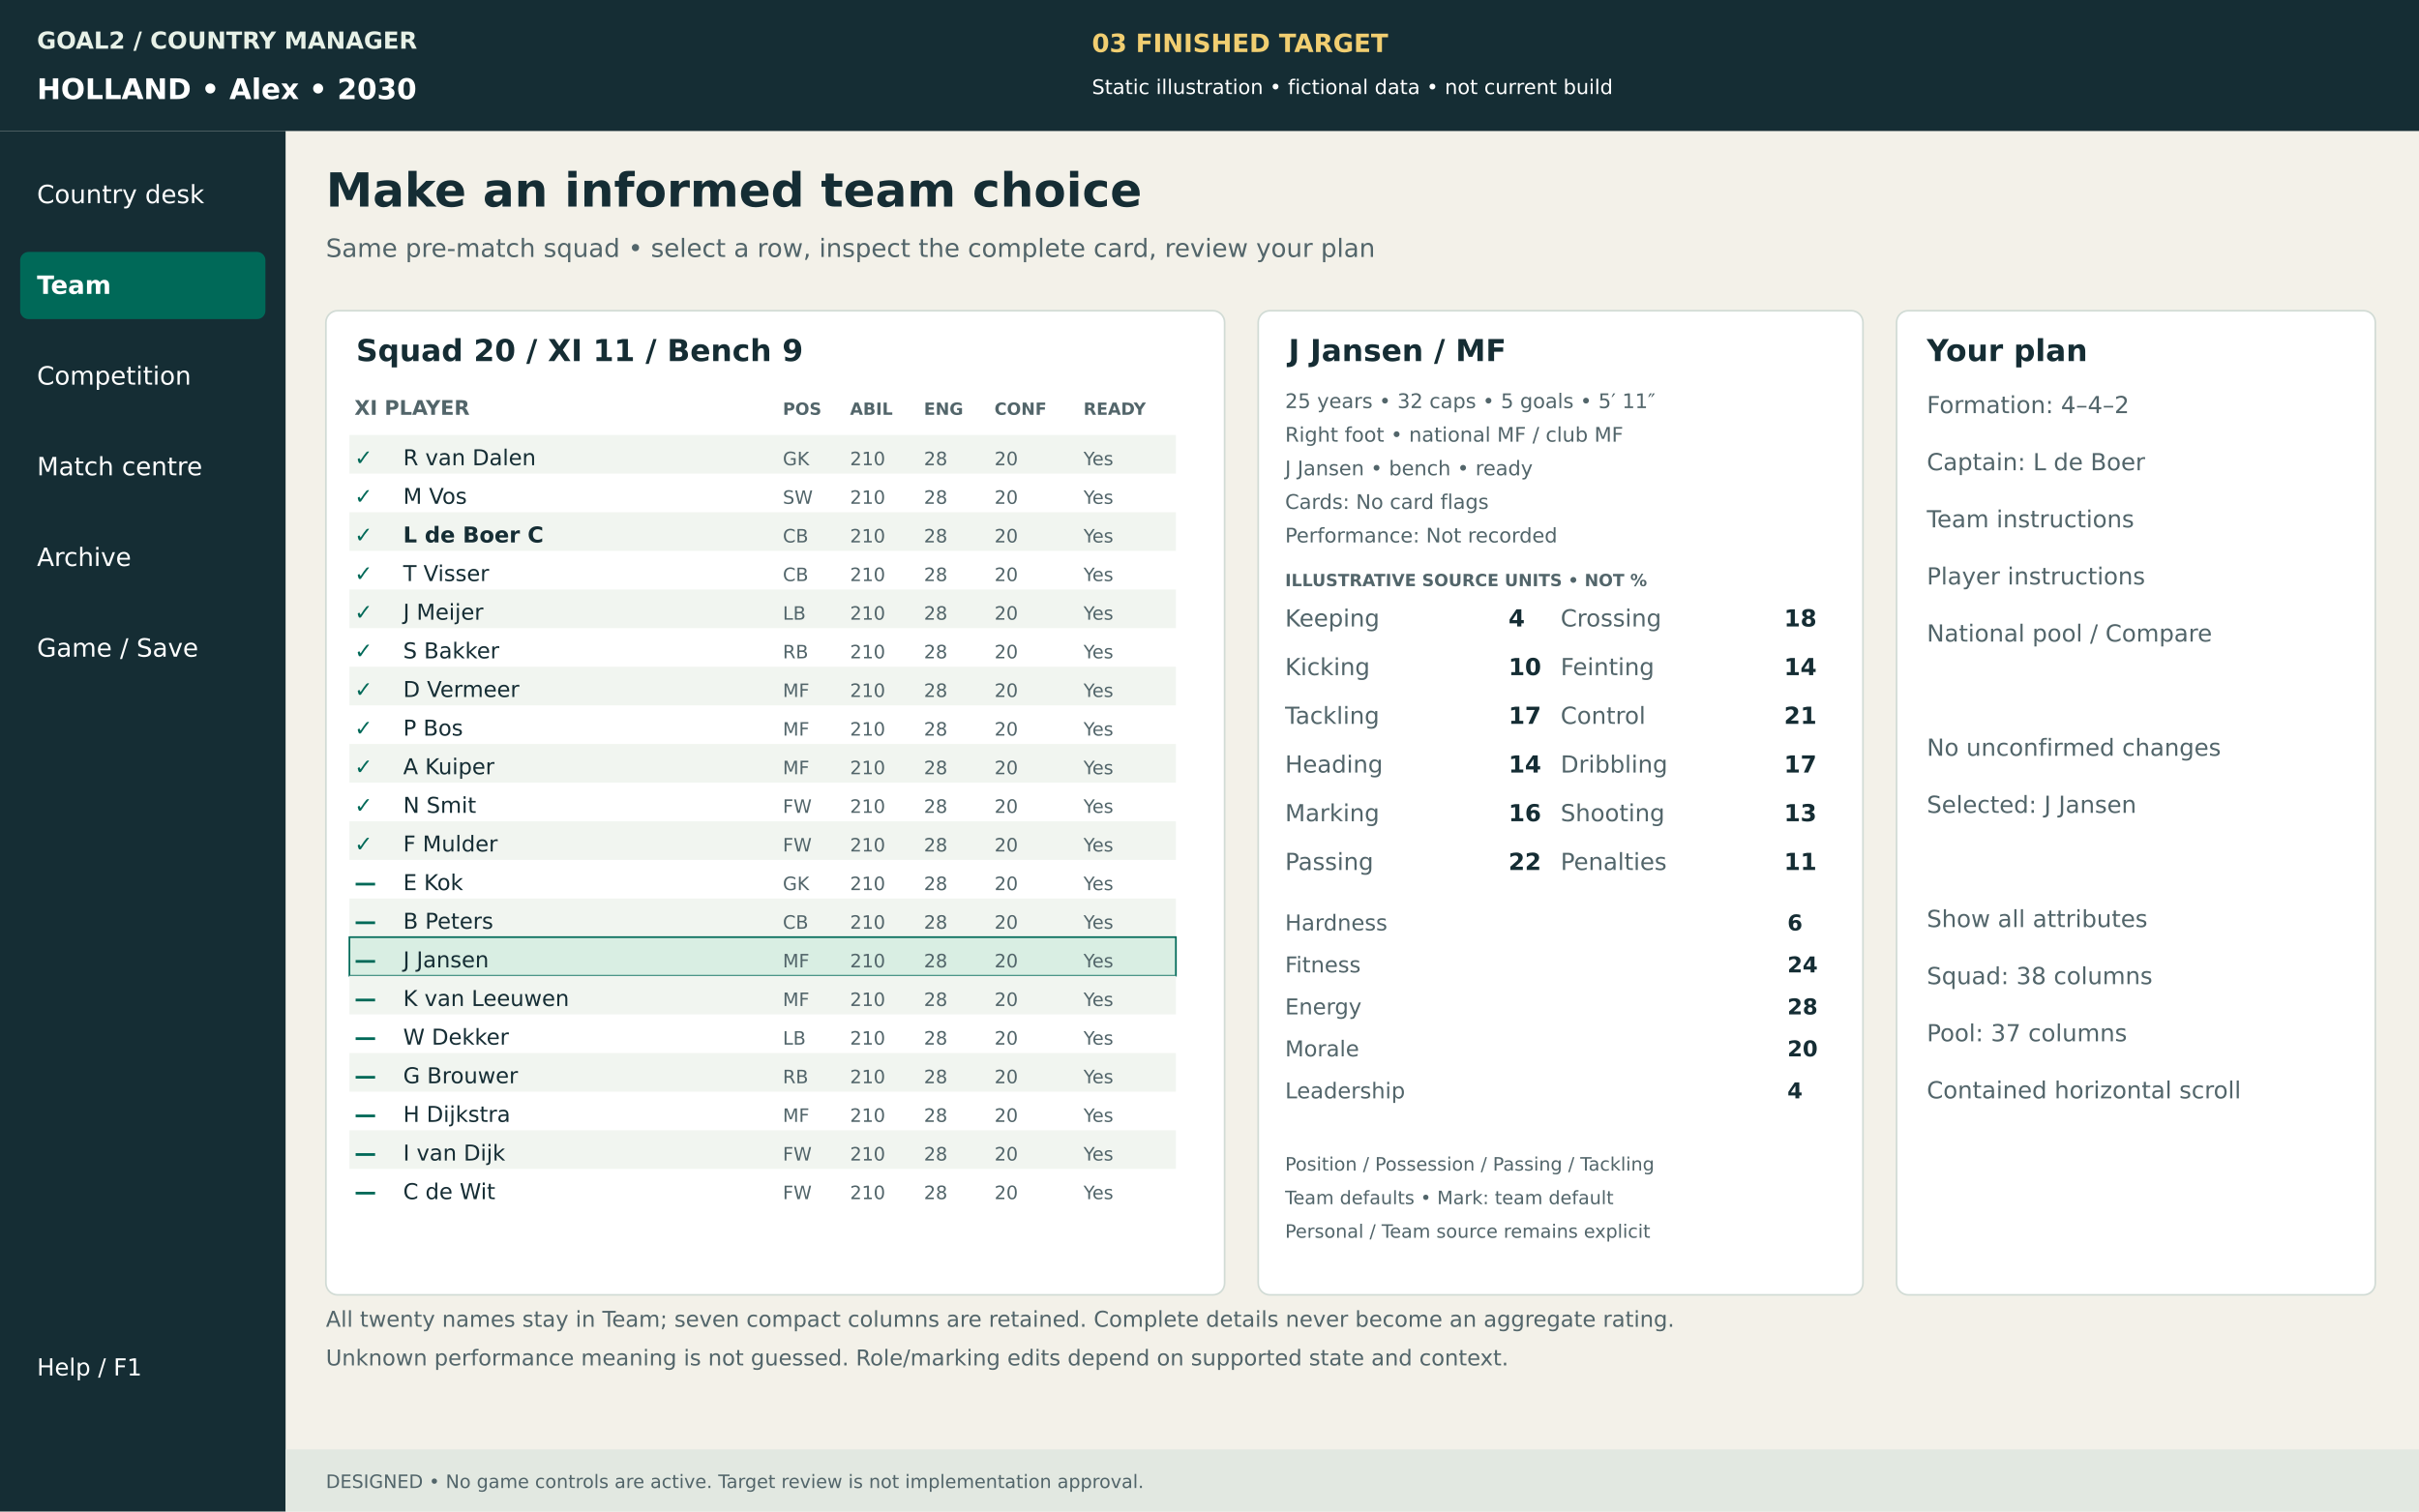
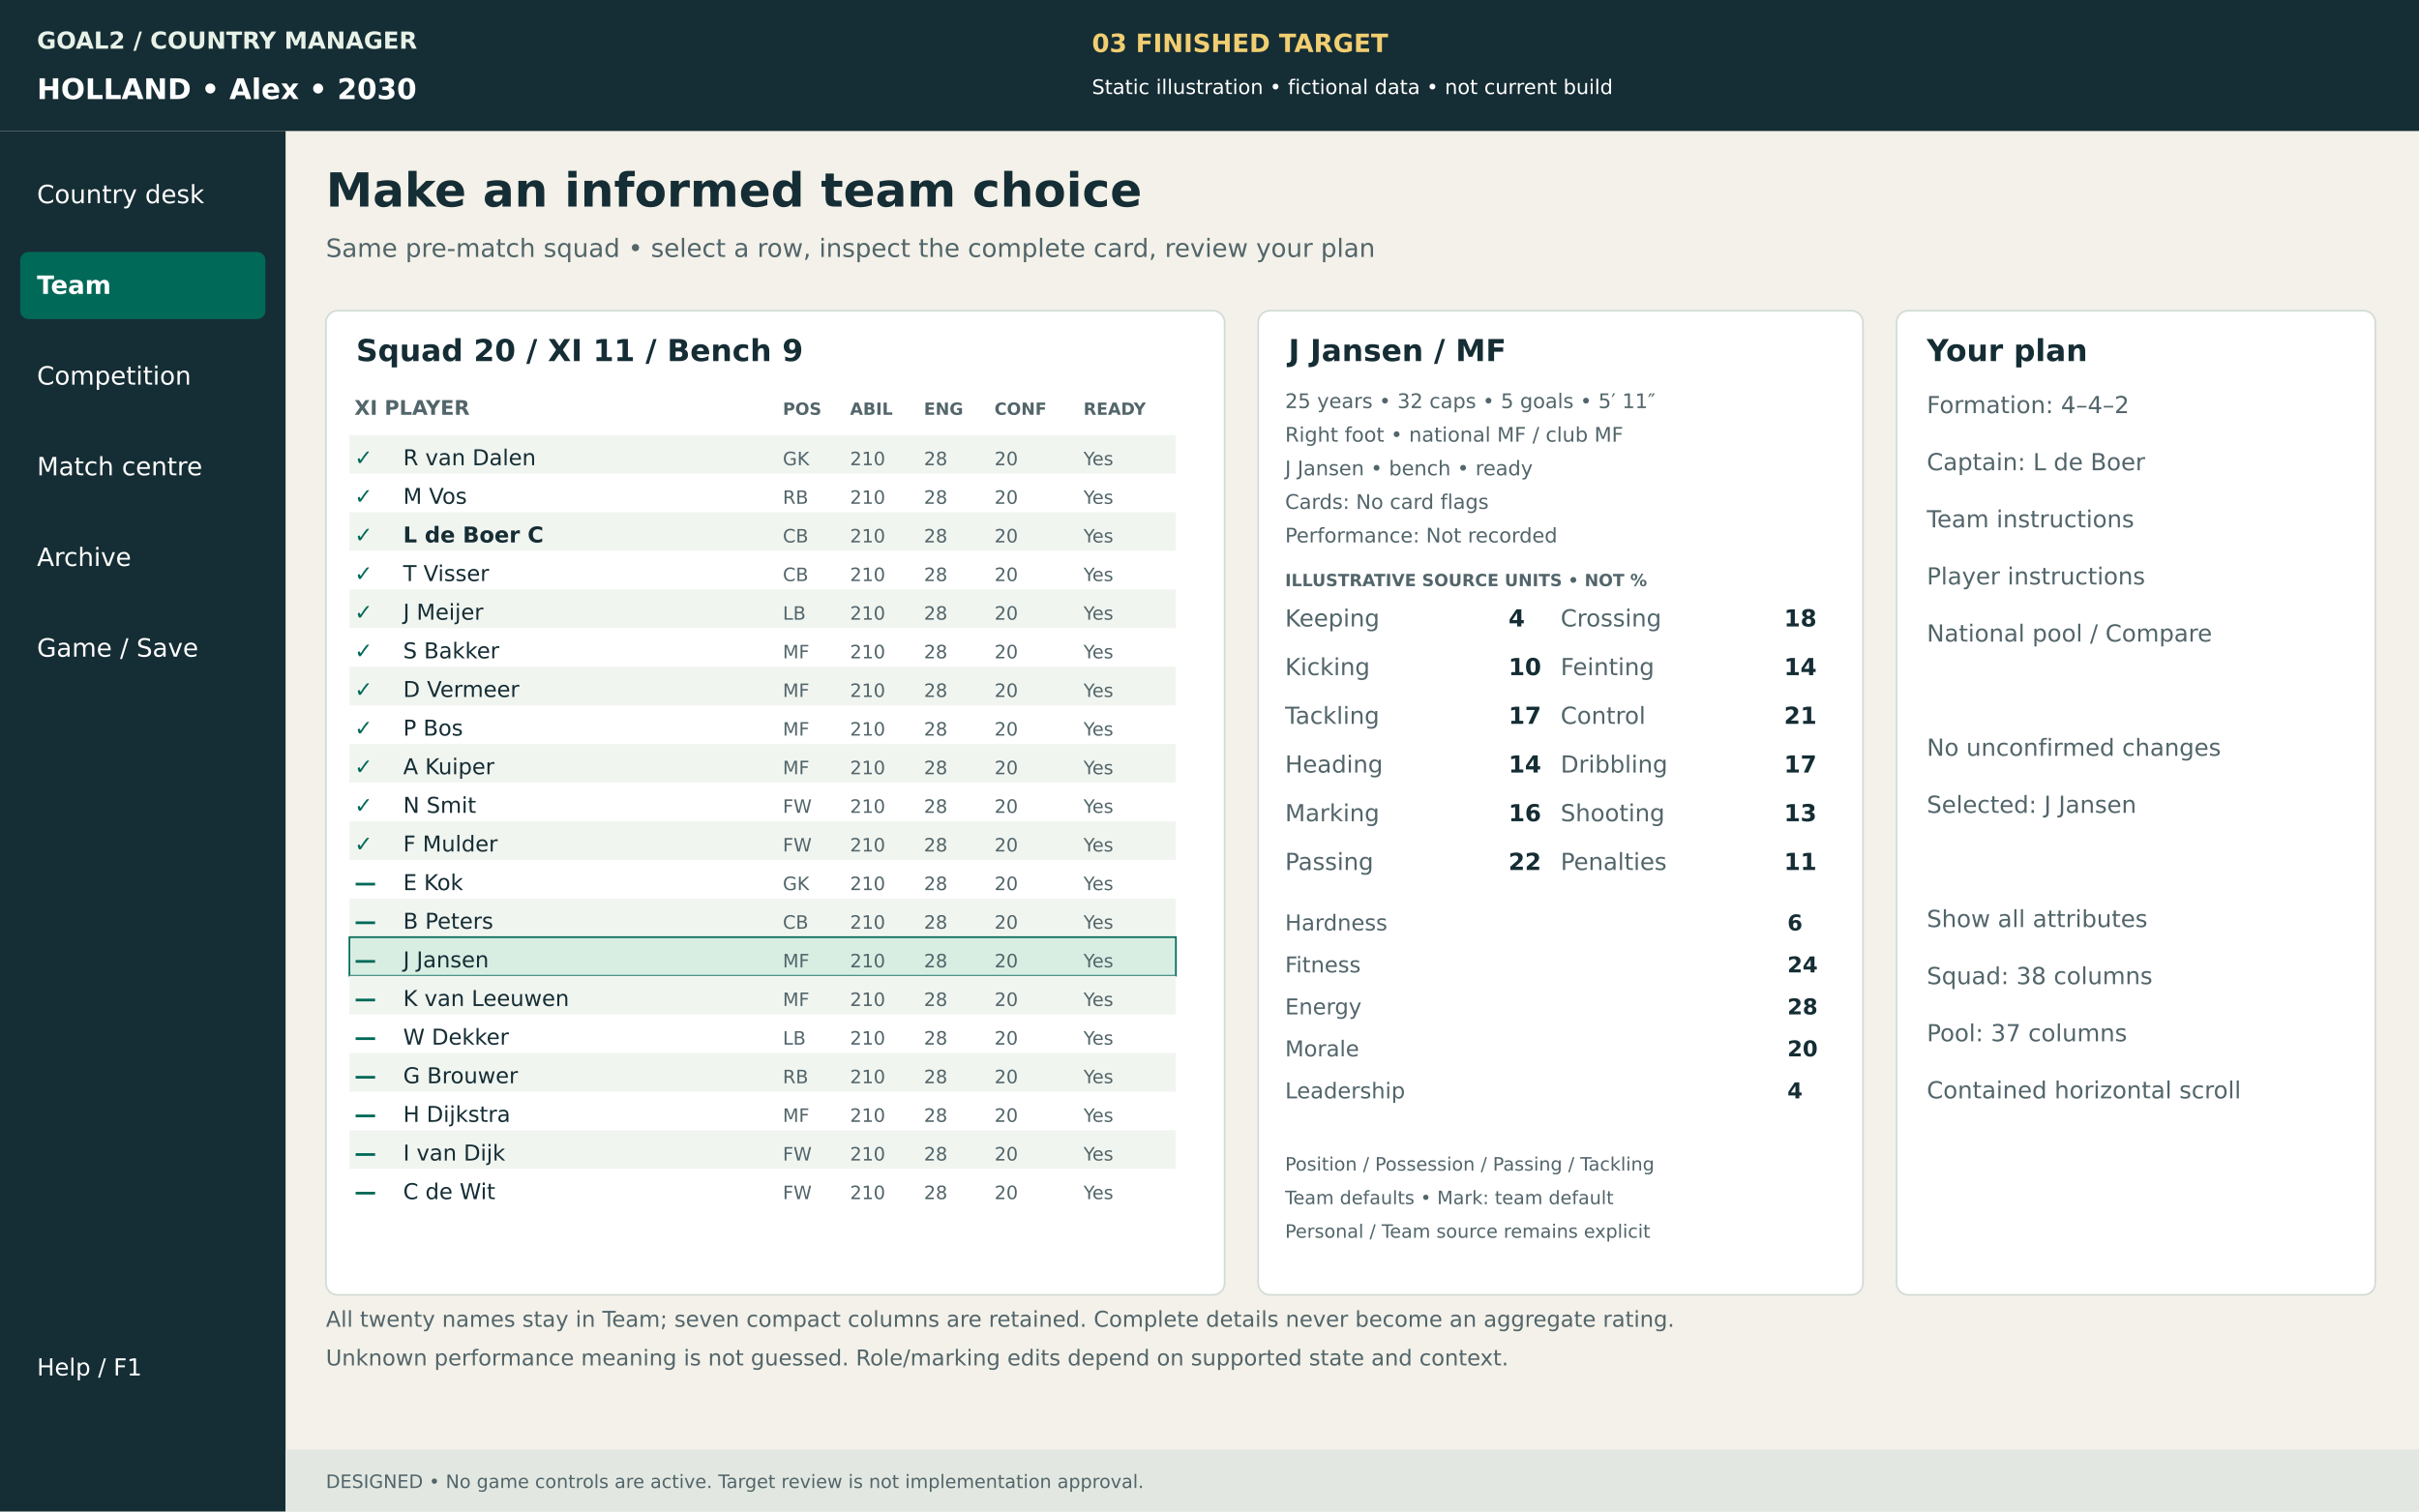
<svg xmlns="http://www.w3.org/2000/svg" width="1440" height="900" viewBox="0 0 1440 900">
  <rect x="0" y="0" width="1440" height="900" rx="0" fill="#f3f1e9" />
  <rect x="0" y="0" width="1440" height="78" rx="0" fill="#152d34" />
  <text x="22" y="29" font-family="DejaVu Sans" font-size="14" font-weight="700" fill="#e7f1e7">GOAL2  /  COUNTRY MANAGER</text>
  <text x="22" y="59" font-family="DejaVu Sans" font-size="17" font-weight="700" fill="white">HOLLAND  •  Alex  •  2030</text>
  <text x="650" y="31" font-family="DejaVu Sans" font-size="15" font-weight="700" fill="#f1ce71">03  FINISHED TARGET</text>
  <text x="650" y="56" font-family="DejaVu Sans" font-size="12" font-weight="400" fill="white">Static illustration • fictional data • not current build</text>
  <rect x="0" y="78" width="170" height="822" rx="0" fill="#152d34" />
  <text x="22" y="121" font-family="DejaVu Sans" font-size="15" font-weight="400" fill="white">Country desk</text>
  <rect x="12" y="150" width="146" height="40" rx="5" fill="#006958" />
  <text x="22" y="175" font-family="DejaVu Sans" font-size="15" font-weight="700" fill="white">Team</text>
  <text x="22" y="229" font-family="DejaVu Sans" font-size="15" font-weight="400" fill="white">Competition</text>
  <text x="22" y="283" font-family="DejaVu Sans" font-size="15" font-weight="400" fill="white">Match centre</text>
  <text x="22" y="337" font-family="DejaVu Sans" font-size="15" font-weight="400" fill="white">Archive</text>
  <text x="22" y="391" font-family="DejaVu Sans" font-size="15" font-weight="400" fill="white">Game / Save</text>
  <text x="22" y="819" font-family="DejaVu Sans" font-size="14" font-weight="400" fill="white">Help  /  F1</text>
  <text x="194" y="123" font-family="DejaVu Sans" font-size="28" font-weight="700" fill="#152d34">Make an informed team choice</text>
  <text x="194" y="153" font-family="DejaVu Sans" font-size="15" font-weight="400" fill="#52656a">Same pre-match squad • select a row, inspect the complete card, review your plan</text>
  <rect x="170" y="863" width="1270" height="37" rx="0" fill="#e2e8e1" />
  <text x="194" y="886" font-family="DejaVu Sans" font-size="11" font-weight="400" fill="#52656a">DESIGNED • No game controls are active. Target review is not implementation approval.</text>
  <rect x="194" y="185" width="535" height="586" rx="7" fill="white" stroke="#d1dbd5" />
  <text x="212" y="215" font-family="DejaVu Sans" font-size="18" font-weight="700" fill="#152d34">Squad 20  /  XI 11  /  Bench 9</text>
  <text x="211" y="247" font-family="DejaVu Sans" font-size="12" font-weight="700" fill="#52656a">XI   PLAYER</text>
  <text x="466" y="247" font-family="DejaVu Sans" font-size="10" font-weight="700" fill="#52656a">POS</text>
  <text x="506" y="247" font-family="DejaVu Sans" font-size="10" font-weight="700" fill="#52656a">ABIL</text>
  <text x="550" y="247" font-family="DejaVu Sans" font-size="10" font-weight="700" fill="#52656a">ENG</text>
  <text x="592" y="247" font-family="DejaVu Sans" font-size="10" font-weight="700" fill="#52656a">CONF</text>
  <text x="645" y="247" font-family="DejaVu Sans" font-size="10" font-weight="700" fill="#52656a">READY</text>
  <rect x="208" y="259" width="492" height="23" rx="0" fill="#f1f5f0" />
  <text x="211" y="277" font-family="DejaVu Sans" font-size="13" font-weight="700" fill="#006958">✓</text>
  <text x="240" y="277" font-family="DejaVu Sans" font-size="13" font-weight="400" fill="#152d34">R van Dalen</text>
  <text x="466" y="277" font-family="DejaVu Sans" font-size="11" font-weight="400" fill="#52656a">GK</text>
  <text x="506" y="277" font-family="DejaVu Sans" font-size="11" font-weight="400" fill="#52656a">210</text>
  <text x="550" y="277" font-family="DejaVu Sans" font-size="11" font-weight="400" fill="#52656a">28</text>
  <text x="592" y="277" font-family="DejaVu Sans" font-size="11" font-weight="400" fill="#52656a">20</text>
  <text x="645" y="277" font-family="DejaVu Sans" font-size="11" font-weight="400" fill="#52656a">Yes</text>
  <text x="211" y="300" font-family="DejaVu Sans" font-size="13" font-weight="700" fill="#006958">✓</text>
  <text x="240" y="300" font-family="DejaVu Sans" font-size="13" font-weight="400" fill="#152d34">M Vos</text>
-   <text x="466" y="300" font-family="DejaVu Sans" font-size="11" font-weight="400" fill="#52656a">SW</text>
+   <text x="466" y="300" font-family="DejaVu Sans" font-size="11" font-weight="400" fill="#52656a">RB</text>
  <text x="506" y="300" font-family="DejaVu Sans" font-size="11" font-weight="400" fill="#52656a">210</text>
  <text x="550" y="300" font-family="DejaVu Sans" font-size="11" font-weight="400" fill="#52656a">28</text>
  <text x="592" y="300" font-family="DejaVu Sans" font-size="11" font-weight="400" fill="#52656a">20</text>
  <text x="645" y="300" font-family="DejaVu Sans" font-size="11" font-weight="400" fill="#52656a">Yes</text>
  <rect x="208" y="305" width="492" height="23" rx="0" fill="#f1f5f0" />
  <text x="211" y="323" font-family="DejaVu Sans" font-size="13" font-weight="700" fill="#006958">✓</text>
  <text x="240" y="323" font-family="DejaVu Sans" font-size="13" font-weight="700" fill="#152d34">L de Boer  C</text>
  <text x="466" y="323" font-family="DejaVu Sans" font-size="11" font-weight="400" fill="#52656a">CB</text>
  <text x="506" y="323" font-family="DejaVu Sans" font-size="11" font-weight="400" fill="#52656a">210</text>
  <text x="550" y="323" font-family="DejaVu Sans" font-size="11" font-weight="400" fill="#52656a">28</text>
  <text x="592" y="323" font-family="DejaVu Sans" font-size="11" font-weight="400" fill="#52656a">20</text>
  <text x="645" y="323" font-family="DejaVu Sans" font-size="11" font-weight="400" fill="#52656a">Yes</text>
  <text x="211" y="346" font-family="DejaVu Sans" font-size="13" font-weight="700" fill="#006958">✓</text>
  <text x="240" y="346" font-family="DejaVu Sans" font-size="13" font-weight="400" fill="#152d34">T Visser</text>
  <text x="466" y="346" font-family="DejaVu Sans" font-size="11" font-weight="400" fill="#52656a">CB</text>
  <text x="506" y="346" font-family="DejaVu Sans" font-size="11" font-weight="400" fill="#52656a">210</text>
  <text x="550" y="346" font-family="DejaVu Sans" font-size="11" font-weight="400" fill="#52656a">28</text>
  <text x="592" y="346" font-family="DejaVu Sans" font-size="11" font-weight="400" fill="#52656a">20</text>
  <text x="645" y="346" font-family="DejaVu Sans" font-size="11" font-weight="400" fill="#52656a">Yes</text>
  <rect x="208" y="351" width="492" height="23" rx="0" fill="#f1f5f0" />
  <text x="211" y="369" font-family="DejaVu Sans" font-size="13" font-weight="700" fill="#006958">✓</text>
  <text x="240" y="369" font-family="DejaVu Sans" font-size="13" font-weight="400" fill="#152d34">J Meijer</text>
  <text x="466" y="369" font-family="DejaVu Sans" font-size="11" font-weight="400" fill="#52656a">LB</text>
  <text x="506" y="369" font-family="DejaVu Sans" font-size="11" font-weight="400" fill="#52656a">210</text>
  <text x="550" y="369" font-family="DejaVu Sans" font-size="11" font-weight="400" fill="#52656a">28</text>
  <text x="592" y="369" font-family="DejaVu Sans" font-size="11" font-weight="400" fill="#52656a">20</text>
  <text x="645" y="369" font-family="DejaVu Sans" font-size="11" font-weight="400" fill="#52656a">Yes</text>
  <text x="211" y="392" font-family="DejaVu Sans" font-size="13" font-weight="700" fill="#006958">✓</text>
  <text x="240" y="392" font-family="DejaVu Sans" font-size="13" font-weight="400" fill="#152d34">S Bakker</text>
-   <text x="466" y="392" font-family="DejaVu Sans" font-size="11" font-weight="400" fill="#52656a">RB</text>
+   <text x="466" y="392" font-family="DejaVu Sans" font-size="11" font-weight="400" fill="#52656a">MF</text>
  <text x="506" y="392" font-family="DejaVu Sans" font-size="11" font-weight="400" fill="#52656a">210</text>
  <text x="550" y="392" font-family="DejaVu Sans" font-size="11" font-weight="400" fill="#52656a">28</text>
  <text x="592" y="392" font-family="DejaVu Sans" font-size="11" font-weight="400" fill="#52656a">20</text>
  <text x="645" y="392" font-family="DejaVu Sans" font-size="11" font-weight="400" fill="#52656a">Yes</text>
  <rect x="208" y="397" width="492" height="23" rx="0" fill="#f1f5f0" />
  <text x="211" y="415" font-family="DejaVu Sans" font-size="13" font-weight="700" fill="#006958">✓</text>
  <text x="240" y="415" font-family="DejaVu Sans" font-size="13" font-weight="400" fill="#152d34">D Vermeer</text>
  <text x="466" y="415" font-family="DejaVu Sans" font-size="11" font-weight="400" fill="#52656a">MF</text>
  <text x="506" y="415" font-family="DejaVu Sans" font-size="11" font-weight="400" fill="#52656a">210</text>
  <text x="550" y="415" font-family="DejaVu Sans" font-size="11" font-weight="400" fill="#52656a">28</text>
  <text x="592" y="415" font-family="DejaVu Sans" font-size="11" font-weight="400" fill="#52656a">20</text>
  <text x="645" y="415" font-family="DejaVu Sans" font-size="11" font-weight="400" fill="#52656a">Yes</text>
  <text x="211" y="438" font-family="DejaVu Sans" font-size="13" font-weight="700" fill="#006958">✓</text>
  <text x="240" y="438" font-family="DejaVu Sans" font-size="13" font-weight="400" fill="#152d34">P Bos</text>
  <text x="466" y="438" font-family="DejaVu Sans" font-size="11" font-weight="400" fill="#52656a">MF</text>
  <text x="506" y="438" font-family="DejaVu Sans" font-size="11" font-weight="400" fill="#52656a">210</text>
  <text x="550" y="438" font-family="DejaVu Sans" font-size="11" font-weight="400" fill="#52656a">28</text>
  <text x="592" y="438" font-family="DejaVu Sans" font-size="11" font-weight="400" fill="#52656a">20</text>
  <text x="645" y="438" font-family="DejaVu Sans" font-size="11" font-weight="400" fill="#52656a">Yes</text>
  <rect x="208" y="443" width="492" height="23" rx="0" fill="#f1f5f0" />
  <text x="211" y="461" font-family="DejaVu Sans" font-size="13" font-weight="700" fill="#006958">✓</text>
  <text x="240" y="461" font-family="DejaVu Sans" font-size="13" font-weight="400" fill="#152d34">A Kuiper</text>
  <text x="466" y="461" font-family="DejaVu Sans" font-size="11" font-weight="400" fill="#52656a">MF</text>
  <text x="506" y="461" font-family="DejaVu Sans" font-size="11" font-weight="400" fill="#52656a">210</text>
  <text x="550" y="461" font-family="DejaVu Sans" font-size="11" font-weight="400" fill="#52656a">28</text>
  <text x="592" y="461" font-family="DejaVu Sans" font-size="11" font-weight="400" fill="#52656a">20</text>
  <text x="645" y="461" font-family="DejaVu Sans" font-size="11" font-weight="400" fill="#52656a">Yes</text>
  <text x="211" y="484" font-family="DejaVu Sans" font-size="13" font-weight="700" fill="#006958">✓</text>
  <text x="240" y="484" font-family="DejaVu Sans" font-size="13" font-weight="400" fill="#152d34">N Smit</text>
  <text x="466" y="484" font-family="DejaVu Sans" font-size="11" font-weight="400" fill="#52656a">FW</text>
  <text x="506" y="484" font-family="DejaVu Sans" font-size="11" font-weight="400" fill="#52656a">210</text>
  <text x="550" y="484" font-family="DejaVu Sans" font-size="11" font-weight="400" fill="#52656a">28</text>
  <text x="592" y="484" font-family="DejaVu Sans" font-size="11" font-weight="400" fill="#52656a">20</text>
  <text x="645" y="484" font-family="DejaVu Sans" font-size="11" font-weight="400" fill="#52656a">Yes</text>
  <rect x="208" y="489" width="492" height="23" rx="0" fill="#f1f5f0" />
  <text x="211" y="507" font-family="DejaVu Sans" font-size="13" font-weight="700" fill="#006958">✓</text>
  <text x="240" y="507" font-family="DejaVu Sans" font-size="13" font-weight="400" fill="#152d34">F Mulder</text>
  <text x="466" y="507" font-family="DejaVu Sans" font-size="11" font-weight="400" fill="#52656a">FW</text>
  <text x="506" y="507" font-family="DejaVu Sans" font-size="11" font-weight="400" fill="#52656a">210</text>
  <text x="550" y="507" font-family="DejaVu Sans" font-size="11" font-weight="400" fill="#52656a">28</text>
  <text x="592" y="507" font-family="DejaVu Sans" font-size="11" font-weight="400" fill="#52656a">20</text>
  <text x="645" y="507" font-family="DejaVu Sans" font-size="11" font-weight="400" fill="#52656a">Yes</text>
  <text x="211" y="530" font-family="DejaVu Sans" font-size="13" font-weight="700" fill="#006958">—</text>
  <text x="240" y="530" font-family="DejaVu Sans" font-size="13" font-weight="400" fill="#152d34">E Kok</text>
  <text x="466" y="530" font-family="DejaVu Sans" font-size="11" font-weight="400" fill="#52656a">GK</text>
  <text x="506" y="530" font-family="DejaVu Sans" font-size="11" font-weight="400" fill="#52656a">210</text>
  <text x="550" y="530" font-family="DejaVu Sans" font-size="11" font-weight="400" fill="#52656a">28</text>
  <text x="592" y="530" font-family="DejaVu Sans" font-size="11" font-weight="400" fill="#52656a">20</text>
  <text x="645" y="530" font-family="DejaVu Sans" font-size="11" font-weight="400" fill="#52656a">Yes</text>
  <rect x="208" y="535" width="492" height="23" rx="0" fill="#f1f5f0" />
  <text x="211" y="553" font-family="DejaVu Sans" font-size="13" font-weight="700" fill="#006958">—</text>
  <text x="240" y="553" font-family="DejaVu Sans" font-size="13" font-weight="400" fill="#152d34">B Peters</text>
  <text x="466" y="553" font-family="DejaVu Sans" font-size="11" font-weight="400" fill="#52656a">CB</text>
  <text x="506" y="553" font-family="DejaVu Sans" font-size="11" font-weight="400" fill="#52656a">210</text>
  <text x="550" y="553" font-family="DejaVu Sans" font-size="11" font-weight="400" fill="#52656a">28</text>
  <text x="592" y="553" font-family="DejaVu Sans" font-size="11" font-weight="400" fill="#52656a">20</text>
  <text x="645" y="553" font-family="DejaVu Sans" font-size="11" font-weight="400" fill="#52656a">Yes</text>
  <rect x="208" y="558" width="492" height="23" rx="0" fill="#d9eee3" stroke="#006958" />
  <text x="211" y="576" font-family="DejaVu Sans" font-size="13" font-weight="700" fill="#006958">—</text>
  <text x="240" y="576" font-family="DejaVu Sans" font-size="13" font-weight="400" fill="#152d34">J Jansen</text>
  <text x="466" y="576" font-family="DejaVu Sans" font-size="11" font-weight="400" fill="#52656a">MF</text>
  <text x="506" y="576" font-family="DejaVu Sans" font-size="11" font-weight="400" fill="#52656a">210</text>
  <text x="550" y="576" font-family="DejaVu Sans" font-size="11" font-weight="400" fill="#52656a">28</text>
  <text x="592" y="576" font-family="DejaVu Sans" font-size="11" font-weight="400" fill="#52656a">20</text>
  <text x="645" y="576" font-family="DejaVu Sans" font-size="11" font-weight="400" fill="#52656a">Yes</text>
  <rect x="208" y="581" width="492" height="23" rx="0" fill="#f1f5f0" />
  <text x="211" y="599" font-family="DejaVu Sans" font-size="13" font-weight="700" fill="#006958">—</text>
  <text x="240" y="599" font-family="DejaVu Sans" font-size="13" font-weight="400" fill="#152d34">K van Leeuwen</text>
  <text x="466" y="599" font-family="DejaVu Sans" font-size="11" font-weight="400" fill="#52656a">MF</text>
  <text x="506" y="599" font-family="DejaVu Sans" font-size="11" font-weight="400" fill="#52656a">210</text>
  <text x="550" y="599" font-family="DejaVu Sans" font-size="11" font-weight="400" fill="#52656a">28</text>
  <text x="592" y="599" font-family="DejaVu Sans" font-size="11" font-weight="400" fill="#52656a">20</text>
  <text x="645" y="599" font-family="DejaVu Sans" font-size="11" font-weight="400" fill="#52656a">Yes</text>
  <text x="211" y="622" font-family="DejaVu Sans" font-size="13" font-weight="700" fill="#006958">—</text>
  <text x="240" y="622" font-family="DejaVu Sans" font-size="13" font-weight="400" fill="#152d34">W Dekker</text>
  <text x="466" y="622" font-family="DejaVu Sans" font-size="11" font-weight="400" fill="#52656a">LB</text>
  <text x="506" y="622" font-family="DejaVu Sans" font-size="11" font-weight="400" fill="#52656a">210</text>
  <text x="550" y="622" font-family="DejaVu Sans" font-size="11" font-weight="400" fill="#52656a">28</text>
  <text x="592" y="622" font-family="DejaVu Sans" font-size="11" font-weight="400" fill="#52656a">20</text>
  <text x="645" y="622" font-family="DejaVu Sans" font-size="11" font-weight="400" fill="#52656a">Yes</text>
  <rect x="208" y="627" width="492" height="23" rx="0" fill="#f1f5f0" />
  <text x="211" y="645" font-family="DejaVu Sans" font-size="13" font-weight="700" fill="#006958">—</text>
  <text x="240" y="645" font-family="DejaVu Sans" font-size="13" font-weight="400" fill="#152d34">G Brouwer</text>
  <text x="466" y="645" font-family="DejaVu Sans" font-size="11" font-weight="400" fill="#52656a">RB</text>
  <text x="506" y="645" font-family="DejaVu Sans" font-size="11" font-weight="400" fill="#52656a">210</text>
  <text x="550" y="645" font-family="DejaVu Sans" font-size="11" font-weight="400" fill="#52656a">28</text>
  <text x="592" y="645" font-family="DejaVu Sans" font-size="11" font-weight="400" fill="#52656a">20</text>
  <text x="645" y="645" font-family="DejaVu Sans" font-size="11" font-weight="400" fill="#52656a">Yes</text>
  <text x="211" y="668" font-family="DejaVu Sans" font-size="13" font-weight="700" fill="#006958">—</text>
  <text x="240" y="668" font-family="DejaVu Sans" font-size="13" font-weight="400" fill="#152d34">H Dijkstra</text>
  <text x="466" y="668" font-family="DejaVu Sans" font-size="11" font-weight="400" fill="#52656a">MF</text>
  <text x="506" y="668" font-family="DejaVu Sans" font-size="11" font-weight="400" fill="#52656a">210</text>
  <text x="550" y="668" font-family="DejaVu Sans" font-size="11" font-weight="400" fill="#52656a">28</text>
  <text x="592" y="668" font-family="DejaVu Sans" font-size="11" font-weight="400" fill="#52656a">20</text>
  <text x="645" y="668" font-family="DejaVu Sans" font-size="11" font-weight="400" fill="#52656a">Yes</text>
  <rect x="208" y="673" width="492" height="23" rx="0" fill="#f1f5f0" />
  <text x="211" y="691" font-family="DejaVu Sans" font-size="13" font-weight="700" fill="#006958">—</text>
  <text x="240" y="691" font-family="DejaVu Sans" font-size="13" font-weight="400" fill="#152d34">I van Dijk</text>
  <text x="466" y="691" font-family="DejaVu Sans" font-size="11" font-weight="400" fill="#52656a">FW</text>
  <text x="506" y="691" font-family="DejaVu Sans" font-size="11" font-weight="400" fill="#52656a">210</text>
  <text x="550" y="691" font-family="DejaVu Sans" font-size="11" font-weight="400" fill="#52656a">28</text>
  <text x="592" y="691" font-family="DejaVu Sans" font-size="11" font-weight="400" fill="#52656a">20</text>
  <text x="645" y="691" font-family="DejaVu Sans" font-size="11" font-weight="400" fill="#52656a">Yes</text>
  <text x="211" y="714" font-family="DejaVu Sans" font-size="13" font-weight="700" fill="#006958">—</text>
  <text x="240" y="714" font-family="DejaVu Sans" font-size="13" font-weight="400" fill="#152d34">C de Wit</text>
  <text x="466" y="714" font-family="DejaVu Sans" font-size="11" font-weight="400" fill="#52656a">FW</text>
  <text x="506" y="714" font-family="DejaVu Sans" font-size="11" font-weight="400" fill="#52656a">210</text>
  <text x="550" y="714" font-family="DejaVu Sans" font-size="11" font-weight="400" fill="#52656a">28</text>
  <text x="592" y="714" font-family="DejaVu Sans" font-size="11" font-weight="400" fill="#52656a">20</text>
  <text x="645" y="714" font-family="DejaVu Sans" font-size="11" font-weight="400" fill="#52656a">Yes</text>
  <rect x="749" y="185" width="360" height="586" rx="7" fill="white" stroke="#d1dbd5" />
  <text x="767" y="215" font-family="DejaVu Sans" font-size="18" font-weight="700" fill="#152d34">J Jansen  /  MF</text>
  <text x="765" y="243" font-family="DejaVu Sans" font-size="12" font-weight="400" fill="#52656a">25 years • 32 caps • 5 goals • 5′ 11″</text>
  <text x="765" y="263" font-family="DejaVu Sans" font-size="12" font-weight="400" fill="#52656a">Right foot • national MF / club MF</text>
  <text x="765" y="283" font-family="DejaVu Sans" font-size="12" font-weight="400" fill="#52656a">J Jansen • bench • ready</text>
  <text x="765" y="303" font-family="DejaVu Sans" font-size="12" font-weight="400" fill="#52656a">Cards: No card flags</text>
  <text x="765" y="323" font-family="DejaVu Sans" font-size="12" font-weight="400" fill="#52656a">Performance: Not recorded</text>
  <text x="765" y="349" font-family="DejaVu Sans" font-size="10" font-weight="700" fill="#52656a">ILLUSTRATIVE SOURCE UNITS • NOT %</text>
  <text x="765.0" y="373" font-family="DejaVu Sans" font-size="14" font-weight="400" fill="#52656a">Keeping</text>
  <text x="898.0" y="373" font-family="DejaVu Sans" font-size="14" font-weight="700" fill="#152d34">4</text>
  <text x="765.0" y="402" font-family="DejaVu Sans" font-size="14" font-weight="400" fill="#52656a">Kicking</text>
  <text x="898.0" y="402" font-family="DejaVu Sans" font-size="14" font-weight="700" fill="#152d34">10</text>
  <text x="765.0" y="431" font-family="DejaVu Sans" font-size="14" font-weight="400" fill="#52656a">Tackling</text>
  <text x="898.0" y="431" font-family="DejaVu Sans" font-size="14" font-weight="700" fill="#152d34">17</text>
  <text x="765.0" y="460" font-family="DejaVu Sans" font-size="14" font-weight="400" fill="#52656a">Heading</text>
  <text x="898.0" y="460" font-family="DejaVu Sans" font-size="14" font-weight="700" fill="#152d34">14</text>
  <text x="765.0" y="489" font-family="DejaVu Sans" font-size="14" font-weight="400" fill="#52656a">Marking</text>
  <text x="898.0" y="489" font-family="DejaVu Sans" font-size="14" font-weight="700" fill="#152d34">16</text>
  <text x="765.0" y="518" font-family="DejaVu Sans" font-size="14" font-weight="400" fill="#52656a">Passing</text>
  <text x="898.0" y="518" font-family="DejaVu Sans" font-size="14" font-weight="700" fill="#152d34">22</text>
  <text x="929.0" y="373" font-family="DejaVu Sans" font-size="14" font-weight="400" fill="#52656a">Crossing</text>
  <text x="1062.0" y="373" font-family="DejaVu Sans" font-size="14" font-weight="700" fill="#152d34">18</text>
  <text x="929.0" y="402" font-family="DejaVu Sans" font-size="14" font-weight="400" fill="#52656a">Feinting</text>
  <text x="1062.0" y="402" font-family="DejaVu Sans" font-size="14" font-weight="700" fill="#152d34">14</text>
  <text x="929.0" y="431" font-family="DejaVu Sans" font-size="14" font-weight="400" fill="#52656a">Control</text>
  <text x="1062.0" y="431" font-family="DejaVu Sans" font-size="14" font-weight="700" fill="#152d34">21</text>
  <text x="929.0" y="460" font-family="DejaVu Sans" font-size="14" font-weight="400" fill="#52656a">Dribbling</text>
  <text x="1062.0" y="460" font-family="DejaVu Sans" font-size="14" font-weight="700" fill="#152d34">17</text>
  <text x="929.0" y="489" font-family="DejaVu Sans" font-size="14" font-weight="400" fill="#52656a">Shooting</text>
  <text x="1062.0" y="489" font-family="DejaVu Sans" font-size="14" font-weight="700" fill="#152d34">13</text>
  <text x="929.0" y="518" font-family="DejaVu Sans" font-size="14" font-weight="400" fill="#52656a">Penalties</text>
  <text x="1062.0" y="518" font-family="DejaVu Sans" font-size="14" font-weight="700" fill="#152d34">11</text>
  <text x="765" y="554" font-family="DejaVu Sans" font-size="13" font-weight="400" fill="#52656a">Hardness</text>
  <text x="1064" y="554" font-family="DejaVu Sans" font-size="13" font-weight="700" fill="#152d34">6</text>
  <text x="765" y="579" font-family="DejaVu Sans" font-size="13" font-weight="400" fill="#52656a">Fitness</text>
  <text x="1064" y="579" font-family="DejaVu Sans" font-size="13" font-weight="700" fill="#152d34">24</text>
  <text x="765" y="604" font-family="DejaVu Sans" font-size="13" font-weight="400" fill="#52656a">Energy</text>
  <text x="1064" y="604" font-family="DejaVu Sans" font-size="13" font-weight="700" fill="#152d34">28</text>
  <text x="765" y="629" font-family="DejaVu Sans" font-size="13" font-weight="400" fill="#52656a">Morale</text>
  <text x="1064" y="629" font-family="DejaVu Sans" font-size="13" font-weight="700" fill="#152d34">20</text>
  <text x="765" y="654" font-family="DejaVu Sans" font-size="13" font-weight="400" fill="#52656a">Leadership</text>
  <text x="1064" y="654" font-family="DejaVu Sans" font-size="13" font-weight="700" fill="#152d34">4</text>
  <text x="765" y="697" font-family="DejaVu Sans" font-size="11" font-weight="400" fill="#52656a">Position / Possession / Passing / Tackling</text>
  <text x="765" y="717" font-family="DejaVu Sans" font-size="11" font-weight="400" fill="#52656a">Team defaults • Mark: team default</text>
  <text x="765" y="737" font-family="DejaVu Sans" font-size="11" font-weight="400" fill="#52656a">Personal / Team source remains explicit</text>
  <rect x="1129" y="185" width="285" height="586" rx="7" fill="white" stroke="#d1dbd5" />
  <text x="1147" y="215" font-family="DejaVu Sans" font-size="18" font-weight="700" fill="#152d34">Your plan</text>
  <text x="1147" y="246" font-family="DejaVu Sans" font-size="14" font-weight="400" fill="#52656a">Formation: 4–4–2</text>
  <text x="1147" y="280" font-family="DejaVu Sans" font-size="14" font-weight="400" fill="#52656a">Captain: L de Boer</text>
  <text x="1147" y="314" font-family="DejaVu Sans" font-size="14" font-weight="400" fill="#52656a">Team instructions</text>
  <text x="1147" y="348" font-family="DejaVu Sans" font-size="14" font-weight="400" fill="#52656a">Player instructions</text>
  <text x="1147" y="382" font-family="DejaVu Sans" font-size="14" font-weight="400" fill="#52656a">National pool / Compare</text>
  <text x="1147" y="416" font-family="DejaVu Sans" font-size="14" font-weight="400" fill="#52656a" />
  <text x="1147" y="450" font-family="DejaVu Sans" font-size="14" font-weight="400" fill="#52656a">No unconfirmed changes</text>
  <text x="1147" y="484" font-family="DejaVu Sans" font-size="14" font-weight="400" fill="#52656a">Selected: J Jansen</text>
  <text x="1147" y="518" font-family="DejaVu Sans" font-size="14" font-weight="400" fill="#52656a" />
  <text x="1147" y="552" font-family="DejaVu Sans" font-size="14" font-weight="400" fill="#52656a">Show all attributes</text>
  <text x="1147" y="586" font-family="DejaVu Sans" font-size="14" font-weight="400" fill="#52656a">Squad: 38 columns</text>
  <text x="1147" y="620" font-family="DejaVu Sans" font-size="14" font-weight="400" fill="#52656a">Pool: 37 columns</text>
  <text x="1147" y="654" font-family="DejaVu Sans" font-size="14" font-weight="400" fill="#52656a">Contained horizontal scroll</text>
  <text x="194" y="790" font-family="DejaVu Sans" font-size="13" font-weight="400" fill="#52656a">All twenty names stay in Team; seven compact columns are retained. Complete details never become an aggregate rating.</text>
  <text x="194" y="813" font-family="DejaVu Sans" font-size="13" font-weight="400" fill="#52656a">Unknown performance meaning is not guessed. Role/marking edits depend on supported state and context.</text>
</svg>
